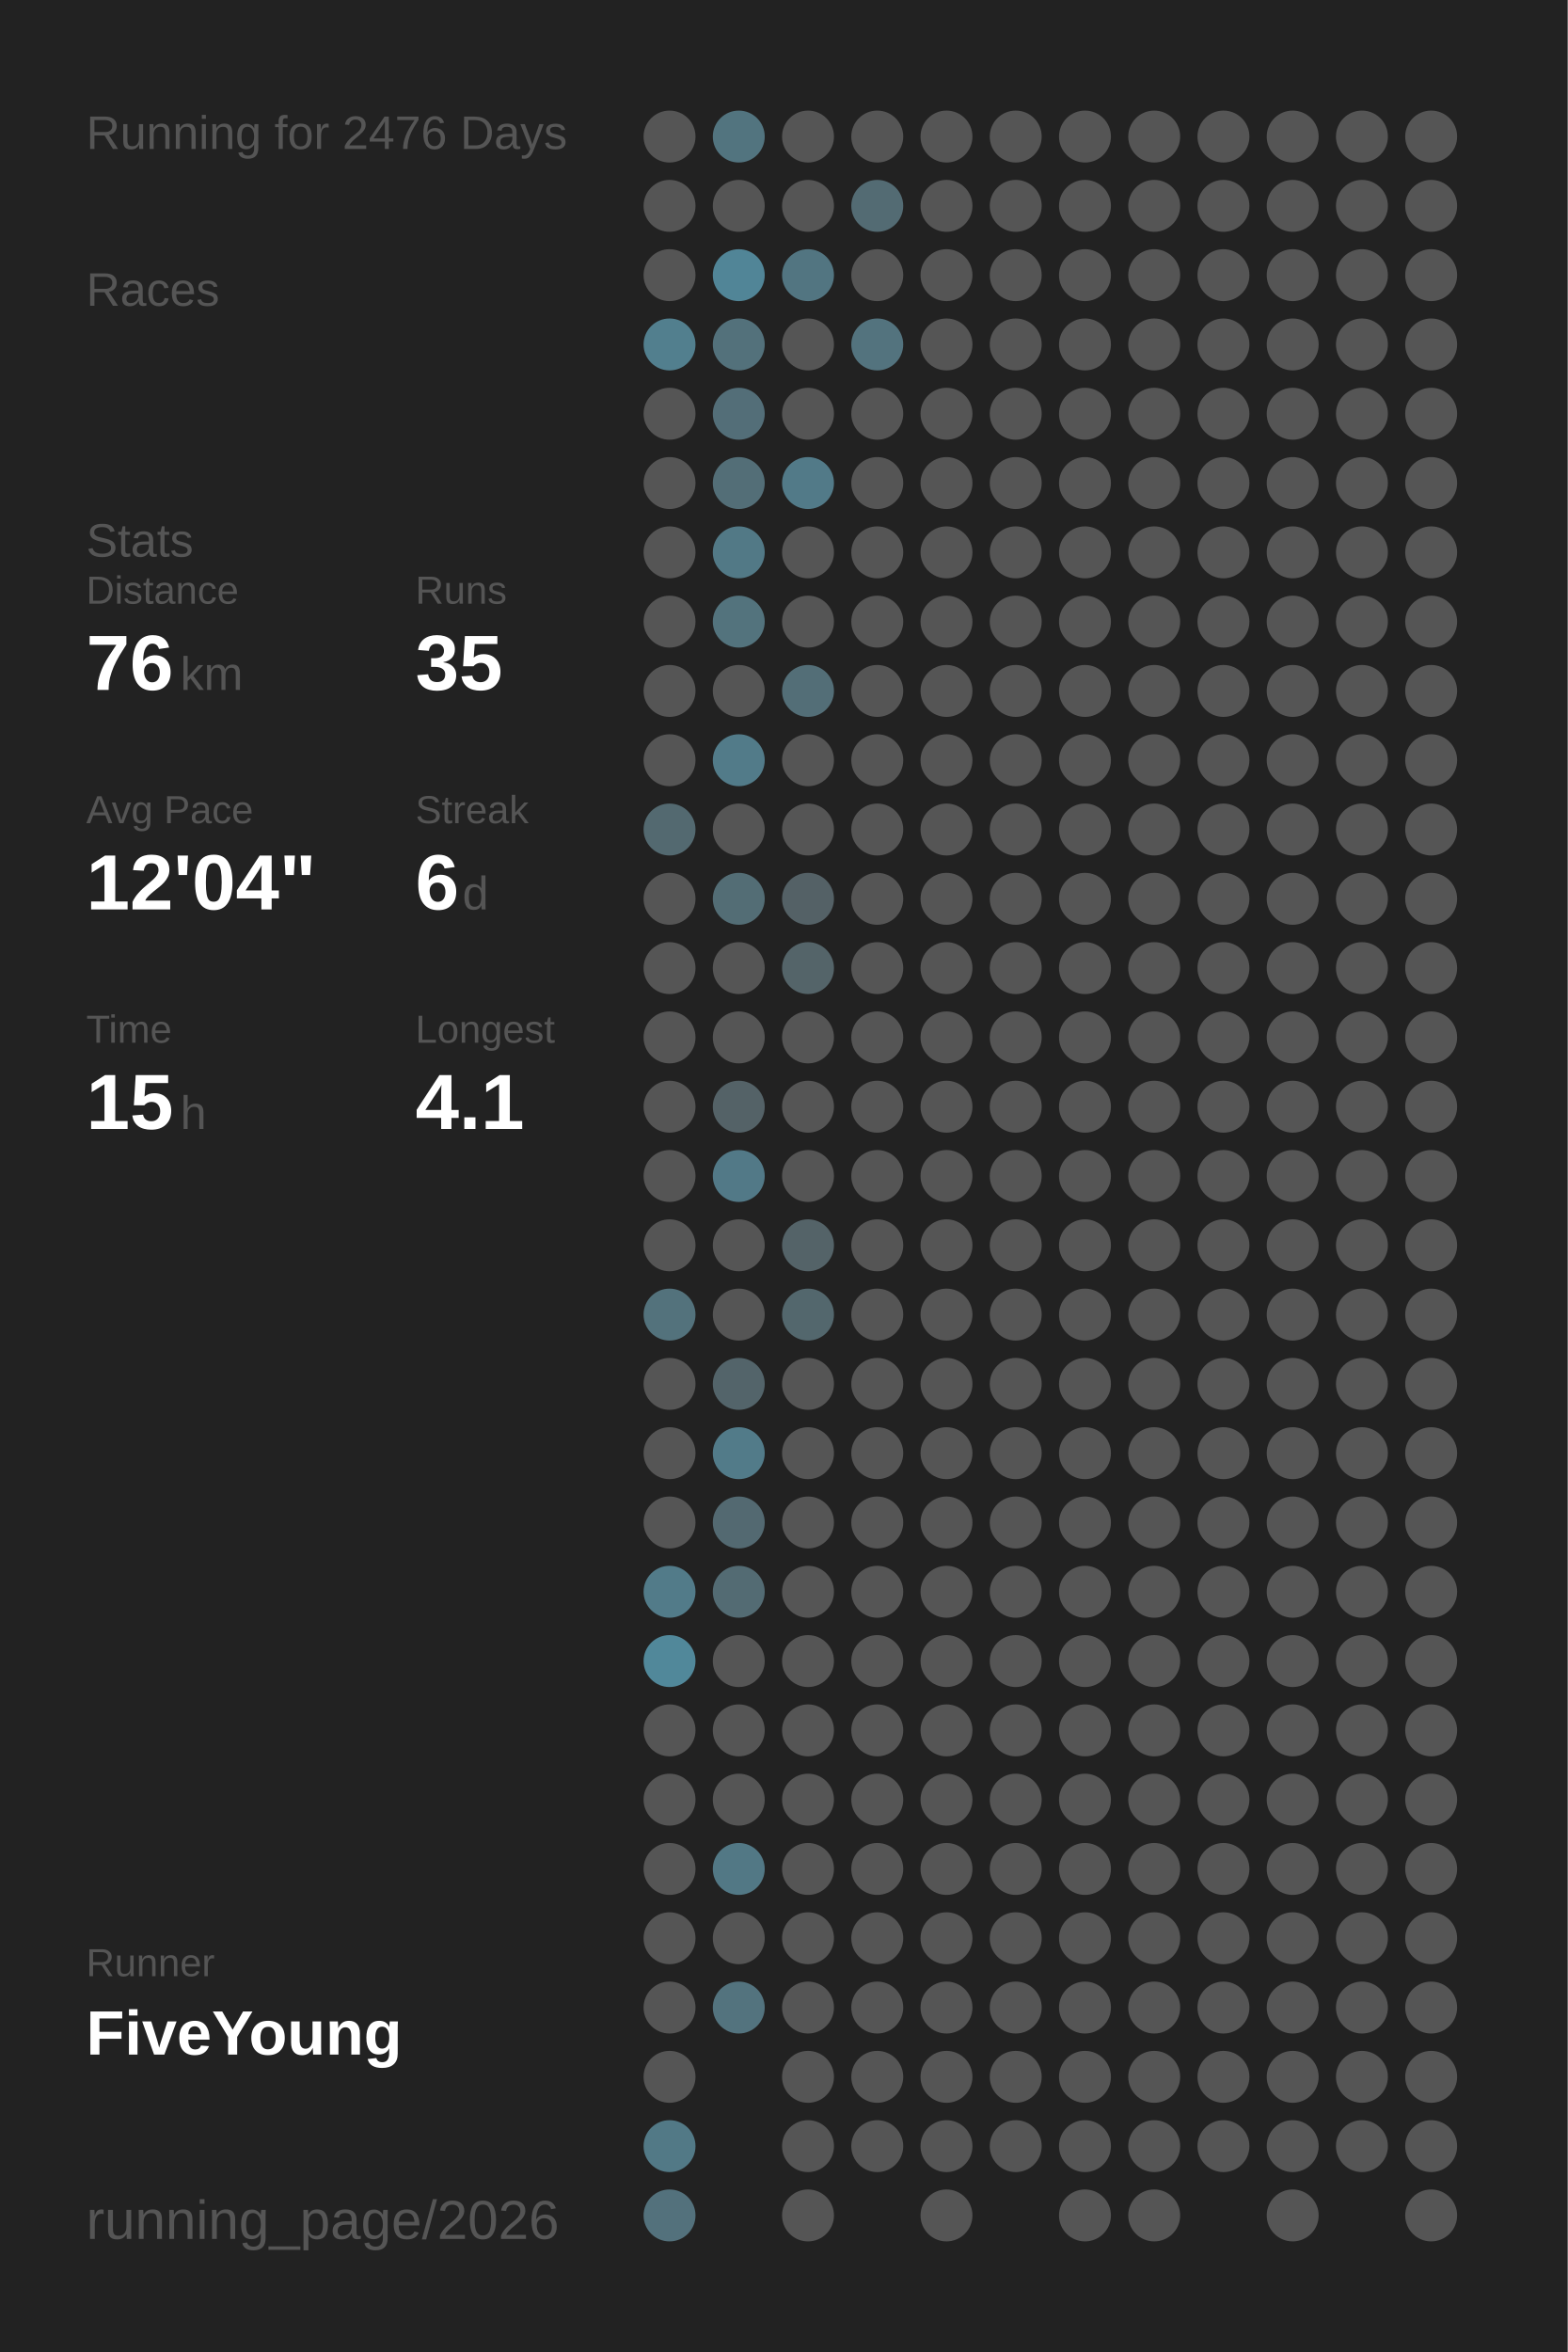
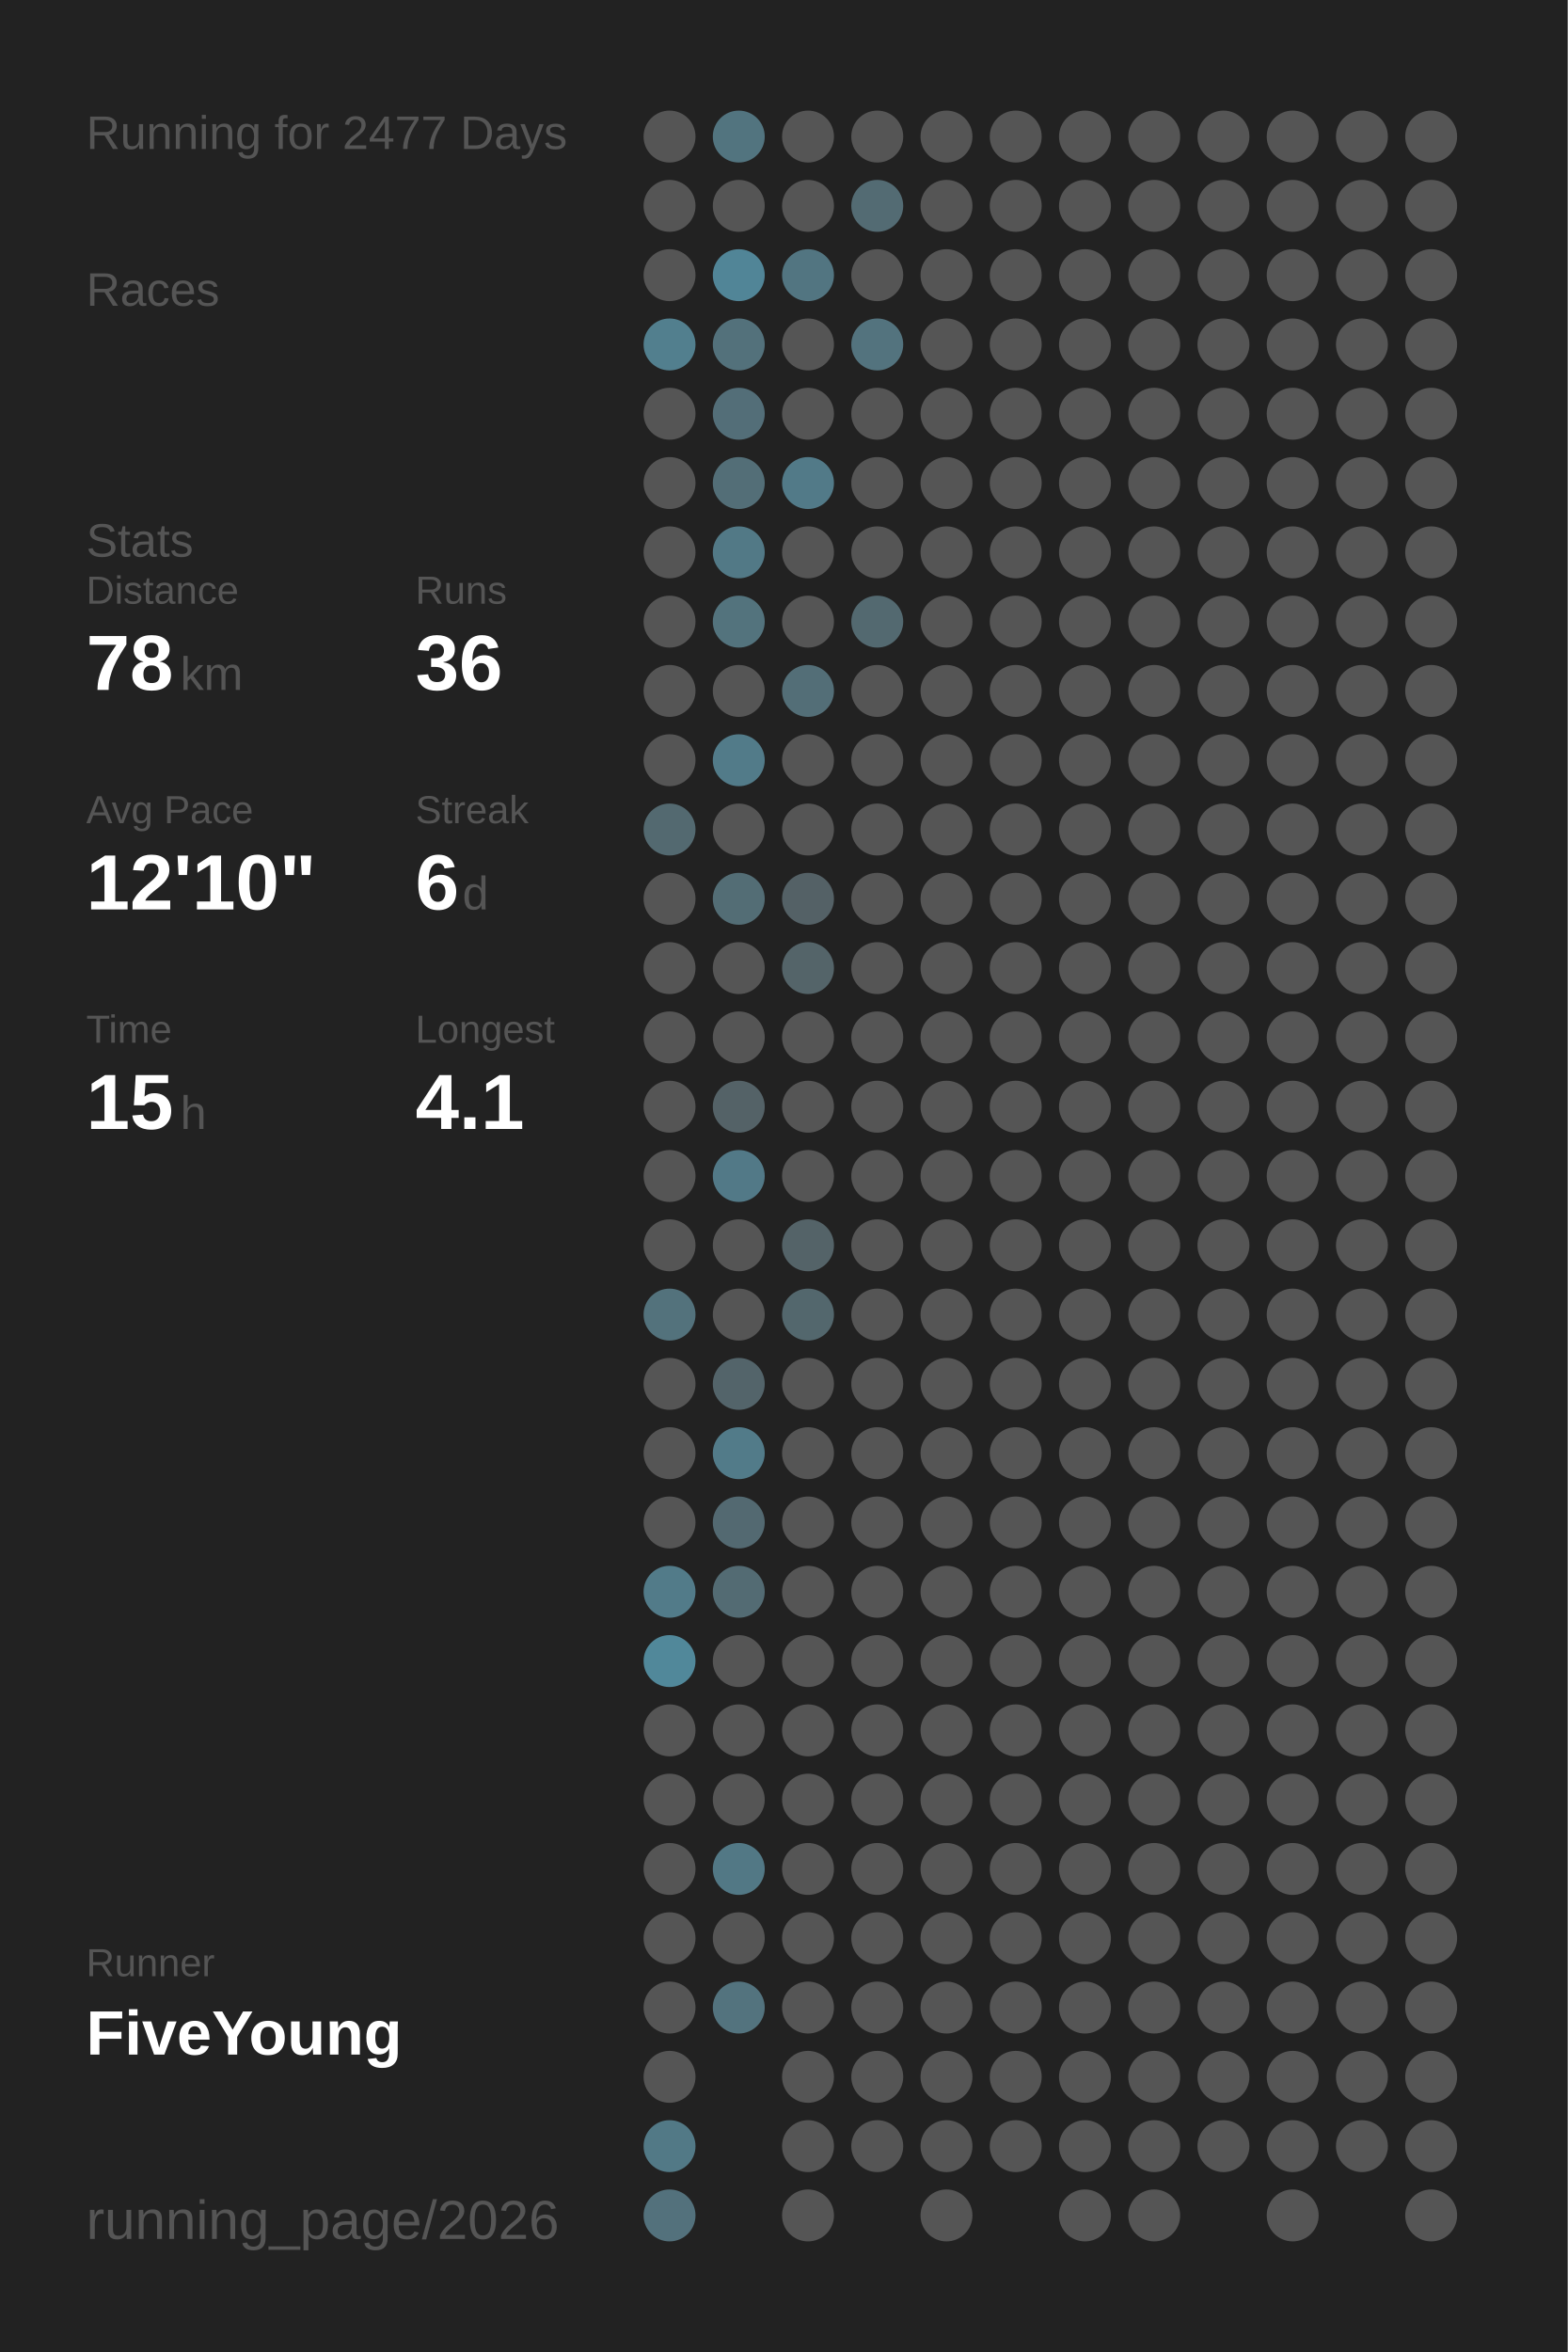
<svg xmlns="http://www.w3.org/2000/svg" baseProfile="full" height="300mm" version="1.1" viewBox="0,0,200,300" width="200mm">
  <defs />
  <rect fill="#222222" height="300" width="200" x="0" y="0" />
-   <text fill="#555555" style="font-size:6px; font-family:Arial;" x="11" y="19">Running for 2476 Days</text>
+   <text fill="#555555" style="font-size:6px; font-family:Arial;" x="11" y="19">Running for 2477 Days</text>
  <text fill="#555555" style="font-size:6px; font-family:Arial;" x="11" y="39">Races</text>
  <text fill="#555555" style="font-size:6px; font-family:Arial;" x="11" y="71">Stats</text>
  <text fill="#555555" style="font-size:5px; font-family:Arial;" x="11" y="77">Distance</text>
-   <text fill="#FFFFFF" style="font-size:10px; font-family:Arial; font-weight:bold;" x="11" y="88">76</text>
+   <text fill="#FFFFFF" style="font-size:10px; font-family:Arial; font-weight:bold;" x="11" y="88">78</text>
  <text fill="#555555" style="font-size:6px; font-family:Arial;" x="23" y="88">km</text>
  <text fill="#555555" style="font-size:5px; font-family:Arial;" x="53" y="77">Runs</text>
-   <text fill="#FFFFFF" style="font-size:10px; font-family:Arial; font-weight:bold;" x="53" y="88">35</text>
+   <text fill="#FFFFFF" style="font-size:10px; font-family:Arial; font-weight:bold;" x="53" y="88">36</text>
  <text fill="#555555" style="font-size:5px; font-family:Arial;" x="11" y="105">Avg Pace</text>
-   <text fill="#FFFFFF" style="font-size:10px; font-family:Arial; font-weight:bold;" x="11" y="116">12'04"</text>
+   <text fill="#FFFFFF" style="font-size:10px; font-family:Arial; font-weight:bold;" x="11" y="116">12'10"</text>
  <text fill="#555555" style="font-size:5px; font-family:Arial;" x="53" y="105">Streak</text>
  <text fill="#FFFFFF" style="font-size:10px; font-family:Arial; font-weight:bold;" x="53" y="116">6</text>
  <text fill="#555555" style="font-size:6px; font-family:Arial;" x="59" y="116">d</text>
  <text fill="#555555" style="font-size:5px; font-family:Arial;" x="11" y="133">Time</text>
  <text fill="#FFFFFF" style="font-size:10px; font-family:Arial; font-weight:bold;" x="11" y="144">15</text>
  <text fill="#555555" style="font-size:6px; font-family:Arial;" x="23" y="144">h</text>
  <text fill="#555555" style="font-size:5px; font-family:Arial;" x="53" y="133">Longest</text>
  <text fill="#FFFFFF" style="font-size:10px; font-family:Arial; font-weight:bold;" x="53" y="144">4.1</text>
  <text fill="#555555" style="font-size:5px; font-family:Arial;" x="11" y="252.065">Runner</text>
  <text fill="#FFFFFF" style="font-size:8px; font-family:Arial; font-weight:bold;" x="11" y="262.065">FiveYoung</text>
  <text fill="#555555" style="font-size:7px; font-family:Arial;" x="11" y="285.581">running_page/2026</text>
  <circle cx="85.417" cy="17.419" fill="#555555" r="3.312" />
  <circle cx="85.417" cy="26.258" fill="#555555" r="3.312" />
  <circle cx="85.417" cy="35.097" fill="#555555" r="3.312" />
  <circle cx="85.417" cy="43.935" fill="#527f8e" r="3.312" />
  <circle cx="85.417" cy="52.774" fill="#555555" r="3.312" />
  <circle cx="85.417" cy="61.613" fill="#555555" r="3.312" />
  <circle cx="85.417" cy="70.452" fill="#555555" r="3.312" />
  <circle cx="85.417" cy="79.29" fill="#555555" r="3.312" />
  <circle cx="85.417" cy="88.129" fill="#555555" r="3.312" />
  <circle cx="85.417" cy="96.968" fill="#555555" r="3.312" />
  <circle cx="85.417" cy="105.806" fill="#536970" r="3.312" />
  <circle cx="85.417" cy="114.645" fill="#555555" r="3.312" />
  <circle cx="85.417" cy="123.484" fill="#555555" r="3.312" />
  <circle cx="85.417" cy="132.323" fill="#555555" r="3.312" />
  <circle cx="85.417" cy="141.161" fill="#555555" r="3.312" />
  <circle cx="85.417" cy="150" fill="#555555" r="3.312" />
  <circle cx="85.417" cy="158.839" fill="#555555" r="3.312" />
  <circle cx="85.417" cy="167.677" fill="#53727c" r="3.312" />
  <circle cx="85.417" cy="176.516" fill="#555555" r="3.312" />
  <circle cx="85.417" cy="185.355" fill="#555555" r="3.312" />
  <circle cx="85.417" cy="194.194" fill="#555555" r="3.312" />
  <circle cx="85.417" cy="203.032" fill="#527b89" r="3.312" />
  <circle cx="85.417" cy="211.871" fill="#51889a" r="3.312" />
  <circle cx="85.417" cy="220.71" fill="#555555" r="3.312" />
  <circle cx="85.417" cy="229.548" fill="#555555" r="3.312" />
  <circle cx="85.417" cy="238.387" fill="#555555" r="3.312" />
  <circle cx="85.417" cy="247.226" fill="#555555" r="3.312" />
  <circle cx="85.417" cy="256.065" fill="#555555" r="3.312" />
  <circle cx="85.417" cy="264.903" fill="#555555" r="3.312" />
  <circle cx="85.417" cy="273.742" fill="#527986" r="3.312" />
  <circle cx="85.417" cy="282.581" fill="#53717c" r="3.312" />
  <circle cx="94.25" cy="17.419" fill="#52747f" r="3.312" />
  <circle cx="94.25" cy="26.258" fill="#555555" r="3.312" />
  <circle cx="94.25" cy="35.097" fill="#518597" r="3.312" />
  <circle cx="94.25" cy="43.935" fill="#53717b" r="3.312" />
  <circle cx="94.25" cy="52.774" fill="#536e78" r="3.312" />
  <circle cx="94.25" cy="61.613" fill="#536e77" r="3.312" />
  <circle cx="94.25" cy="70.452" fill="#527986" r="3.312" />
  <circle cx="94.25" cy="79.29" fill="#53737d" r="3.312" />
  <circle cx="94.25" cy="88.129" fill="#555555" r="3.312" />
  <circle cx="94.25" cy="96.968" fill="#527b89" r="3.312" />
  <circle cx="94.25" cy="105.806" fill="#555555" r="3.312" />
  <circle cx="94.25" cy="114.645" fill="#536d75" r="3.312" />
  <circle cx="94.25" cy="123.484" fill="#555555" r="3.312" />
  <circle cx="94.25" cy="132.323" fill="#555555" r="3.312" />
  <circle cx="94.25" cy="141.161" fill="#546267" r="3.312" />
  <circle cx="94.25" cy="150" fill="#527987" r="3.312" />
  <circle cx="94.25" cy="158.839" fill="#555555" r="3.312" />
  <circle cx="94.25" cy="167.677" fill="#555555" r="3.312" />
  <circle cx="94.25" cy="176.516" fill="#53646a" r="3.312" />
  <circle cx="94.25" cy="185.355" fill="#527b89" r="3.312" />
  <circle cx="94.25" cy="194.194" fill="#536971" r="3.312" />
  <circle cx="94.25" cy="203.032" fill="#536b73" r="3.312" />
  <circle cx="94.25" cy="211.871" fill="#555555" r="3.312" />
  <circle cx="94.25" cy="220.71" fill="#555555" r="3.312" />
  <circle cx="94.25" cy="229.548" fill="#555555" r="3.312" />
  <circle cx="94.25" cy="238.387" fill="#527885" r="3.312" />
  <circle cx="94.25" cy="247.226" fill="#555555" r="3.312" />
  <circle cx="94.25" cy="256.065" fill="#53737e" r="3.312" />
  <circle cx="103.083" cy="17.419" fill="#555555" r="3.312" />
  <circle cx="103.083" cy="26.258" fill="#555555" r="3.312" />
  <circle cx="103.083" cy="35.097" fill="#527581" r="3.312" />
  <circle cx="103.083" cy="43.935" fill="#555555" r="3.312" />
  <circle cx="103.083" cy="52.774" fill="#555555" r="3.312" />
  <circle cx="103.083" cy="61.613" fill="#527a88" r="3.312" />
  <circle cx="103.083" cy="70.452" fill="#555555" r="3.312" />
  <circle cx="103.083" cy="79.29" fill="#555555" r="3.312" />
  <circle cx="103.083" cy="88.129" fill="#536e77" r="3.312" />
  <circle cx="103.083" cy="96.968" fill="#555555" r="3.312" />
  <circle cx="103.083" cy="105.806" fill="#555555" r="3.312" />
  <circle cx="103.083" cy="114.645" fill="#546166" r="3.312" />
  <circle cx="103.083" cy="123.484" fill="#546469" r="3.312" />
  <circle cx="103.083" cy="132.323" fill="#555555" r="3.312" />
  <circle cx="103.083" cy="141.161" fill="#555555" r="3.312" />
  <circle cx="103.083" cy="150" fill="#555555" r="3.312" />
  <circle cx="103.083" cy="158.839" fill="#546368" r="3.312" />
  <circle cx="103.083" cy="167.677" fill="#53676d" r="3.312" />
  <circle cx="103.083" cy="176.516" fill="#555555" r="3.312" />
  <circle cx="103.083" cy="185.355" fill="#555555" r="3.312" />
  <circle cx="103.083" cy="194.194" fill="#555555" r="3.312" />
  <circle cx="103.083" cy="203.032" fill="#555555" r="3.312" />
  <circle cx="103.083" cy="211.871" fill="#555555" r="3.312" />
  <circle cx="103.083" cy="220.71" fill="#555555" r="3.312" />
  <circle cx="103.083" cy="229.548" fill="#555555" r="3.312" />
  <circle cx="103.083" cy="238.387" fill="#555555" r="3.312" />
  <circle cx="103.083" cy="247.226" fill="#555555" r="3.312" />
  <circle cx="103.083" cy="256.065" fill="#555555" r="3.312" />
  <circle cx="103.083" cy="264.903" fill="#555555" r="3.312" />
  <circle cx="103.083" cy="273.742" fill="#555555" r="3.312" />
  <circle cx="103.083" cy="282.581" fill="#555555" r="3.312" />
  <circle cx="111.917" cy="17.419" fill="#555555" r="3.312" />
  <circle cx="111.917" cy="26.258" fill="#536b73" r="3.312" />
  <circle cx="111.917" cy="35.097" fill="#555555" r="3.312" />
  <circle cx="111.917" cy="43.935" fill="#53737e" r="3.312" />
  <circle cx="111.917" cy="52.774" fill="#555555" r="3.312" />
  <circle cx="111.917" cy="61.613" fill="#555555" r="3.312" />
  <circle cx="111.917" cy="70.452" fill="#555555" r="3.312" />
-   <circle cx="111.917" cy="79.29" fill="#555555" r="3.312" />
+   <circle cx="111.917" cy="79.29" fill="#536970" r="3.312" />
  <circle cx="111.917" cy="88.129" fill="#555555" r="3.312" />
  <circle cx="111.917" cy="96.968" fill="#555555" r="3.312" />
  <circle cx="111.917" cy="105.806" fill="#555555" r="3.312" />
  <circle cx="111.917" cy="114.645" fill="#555555" r="3.312" />
  <circle cx="111.917" cy="123.484" fill="#555555" r="3.312" />
  <circle cx="111.917" cy="132.323" fill="#555555" r="3.312" />
  <circle cx="111.917" cy="141.161" fill="#555555" r="3.312" />
  <circle cx="111.917" cy="150" fill="#555555" r="3.312" />
  <circle cx="111.917" cy="158.839" fill="#555555" r="3.312" />
  <circle cx="111.917" cy="167.677" fill="#555555" r="3.312" />
  <circle cx="111.917" cy="176.516" fill="#555555" r="3.312" />
  <circle cx="111.917" cy="185.355" fill="#555555" r="3.312" />
  <circle cx="111.917" cy="194.194" fill="#555555" r="3.312" />
  <circle cx="111.917" cy="203.032" fill="#555555" r="3.312" />
  <circle cx="111.917" cy="211.871" fill="#555555" r="3.312" />
  <circle cx="111.917" cy="220.71" fill="#555555" r="3.312" />
  <circle cx="111.917" cy="229.548" fill="#555555" r="3.312" />
  <circle cx="111.917" cy="238.387" fill="#555555" r="3.312" />
  <circle cx="111.917" cy="247.226" fill="#555555" r="3.312" />
  <circle cx="111.917" cy="256.065" fill="#555555" r="3.312" />
  <circle cx="111.917" cy="264.903" fill="#555555" r="3.312" />
  <circle cx="111.917" cy="273.742" fill="#555555" r="3.312" />
  <circle cx="120.75" cy="17.419" fill="#555555" r="3.312" />
  <circle cx="120.75" cy="26.258" fill="#555555" r="3.312" />
  <circle cx="120.75" cy="35.097" fill="#555555" r="3.312" />
  <circle cx="120.75" cy="43.935" fill="#555555" r="3.312" />
  <circle cx="120.75" cy="52.774" fill="#555555" r="3.312" />
  <circle cx="120.75" cy="61.613" fill="#555555" r="3.312" />
  <circle cx="120.75" cy="70.452" fill="#555555" r="3.312" />
  <circle cx="120.75" cy="79.29" fill="#555555" r="3.312" />
  <circle cx="120.75" cy="88.129" fill="#555555" r="3.312" />
  <circle cx="120.75" cy="96.968" fill="#555555" r="3.312" />
  <circle cx="120.75" cy="105.806" fill="#555555" r="3.312" />
  <circle cx="120.75" cy="114.645" fill="#555555" r="3.312" />
  <circle cx="120.75" cy="123.484" fill="#555555" r="3.312" />
  <circle cx="120.75" cy="132.323" fill="#555555" r="3.312" />
  <circle cx="120.75" cy="141.161" fill="#555555" r="3.312" />
  <circle cx="120.75" cy="150" fill="#555555" r="3.312" />
  <circle cx="120.75" cy="158.839" fill="#555555" r="3.312" />
  <circle cx="120.75" cy="167.677" fill="#555555" r="3.312" />
  <circle cx="120.75" cy="176.516" fill="#555555" r="3.312" />
  <circle cx="120.75" cy="185.355" fill="#555555" r="3.312" />
  <circle cx="120.75" cy="194.194" fill="#555555" r="3.312" />
  <circle cx="120.75" cy="203.032" fill="#555555" r="3.312" />
  <circle cx="120.75" cy="211.871" fill="#555555" r="3.312" />
  <circle cx="120.75" cy="220.71" fill="#555555" r="3.312" />
  <circle cx="120.75" cy="229.548" fill="#555555" r="3.312" />
  <circle cx="120.75" cy="238.387" fill="#555555" r="3.312" />
  <circle cx="120.75" cy="247.226" fill="#555555" r="3.312" />
  <circle cx="120.75" cy="256.065" fill="#555555" r="3.312" />
  <circle cx="120.75" cy="264.903" fill="#555555" r="3.312" />
  <circle cx="120.75" cy="273.742" fill="#555555" r="3.312" />
  <circle cx="120.75" cy="282.581" fill="#555555" r="3.312" />
  <circle cx="129.583" cy="17.419" fill="#555555" r="3.312" />
  <circle cx="129.583" cy="26.258" fill="#555555" r="3.312" />
  <circle cx="129.583" cy="35.097" fill="#555555" r="3.312" />
  <circle cx="129.583" cy="43.935" fill="#555555" r="3.312" />
  <circle cx="129.583" cy="52.774" fill="#555555" r="3.312" />
  <circle cx="129.583" cy="61.613" fill="#555555" r="3.312" />
  <circle cx="129.583" cy="70.452" fill="#555555" r="3.312" />
  <circle cx="129.583" cy="79.29" fill="#555555" r="3.312" />
  <circle cx="129.583" cy="88.129" fill="#555555" r="3.312" />
  <circle cx="129.583" cy="96.968" fill="#555555" r="3.312" />
  <circle cx="129.583" cy="105.806" fill="#555555" r="3.312" />
  <circle cx="129.583" cy="114.645" fill="#555555" r="3.312" />
  <circle cx="129.583" cy="123.484" fill="#555555" r="3.312" />
  <circle cx="129.583" cy="132.323" fill="#555555" r="3.312" />
  <circle cx="129.583" cy="141.161" fill="#555555" r="3.312" />
  <circle cx="129.583" cy="150" fill="#555555" r="3.312" />
  <circle cx="129.583" cy="158.839" fill="#555555" r="3.312" />
  <circle cx="129.583" cy="167.677" fill="#555555" r="3.312" />
  <circle cx="129.583" cy="176.516" fill="#555555" r="3.312" />
  <circle cx="129.583" cy="185.355" fill="#555555" r="3.312" />
  <circle cx="129.583" cy="194.194" fill="#555555" r="3.312" />
  <circle cx="129.583" cy="203.032" fill="#555555" r="3.312" />
  <circle cx="129.583" cy="211.871" fill="#555555" r="3.312" />
  <circle cx="129.583" cy="220.71" fill="#555555" r="3.312" />
  <circle cx="129.583" cy="229.548" fill="#555555" r="3.312" />
  <circle cx="129.583" cy="238.387" fill="#555555" r="3.312" />
  <circle cx="129.583" cy="247.226" fill="#555555" r="3.312" />
  <circle cx="129.583" cy="256.065" fill="#555555" r="3.312" />
  <circle cx="129.583" cy="264.903" fill="#555555" r="3.312" />
  <circle cx="129.583" cy="273.742" fill="#555555" r="3.312" />
  <circle cx="138.417" cy="17.419" fill="#555555" r="3.312" />
  <circle cx="138.417" cy="26.258" fill="#555555" r="3.312" />
  <circle cx="138.417" cy="35.097" fill="#555555" r="3.312" />
  <circle cx="138.417" cy="43.935" fill="#555555" r="3.312" />
  <circle cx="138.417" cy="52.774" fill="#555555" r="3.312" />
  <circle cx="138.417" cy="61.613" fill="#555555" r="3.312" />
  <circle cx="138.417" cy="70.452" fill="#555555" r="3.312" />
  <circle cx="138.417" cy="79.29" fill="#555555" r="3.312" />
  <circle cx="138.417" cy="88.129" fill="#555555" r="3.312" />
  <circle cx="138.417" cy="96.968" fill="#555555" r="3.312" />
  <circle cx="138.417" cy="105.806" fill="#555555" r="3.312" />
  <circle cx="138.417" cy="114.645" fill="#555555" r="3.312" />
  <circle cx="138.417" cy="123.484" fill="#555555" r="3.312" />
  <circle cx="138.417" cy="132.323" fill="#555555" r="3.312" />
  <circle cx="138.417" cy="141.161" fill="#555555" r="3.312" />
  <circle cx="138.417" cy="150" fill="#555555" r="3.312" />
  <circle cx="138.417" cy="158.839" fill="#555555" r="3.312" />
  <circle cx="138.417" cy="167.677" fill="#555555" r="3.312" />
  <circle cx="138.417" cy="176.516" fill="#555555" r="3.312" />
  <circle cx="138.417" cy="185.355" fill="#555555" r="3.312" />
  <circle cx="138.417" cy="194.194" fill="#555555" r="3.312" />
  <circle cx="138.417" cy="203.032" fill="#555555" r="3.312" />
  <circle cx="138.417" cy="211.871" fill="#555555" r="3.312" />
  <circle cx="138.417" cy="220.71" fill="#555555" r="3.312" />
  <circle cx="138.417" cy="229.548" fill="#555555" r="3.312" />
  <circle cx="138.417" cy="238.387" fill="#555555" r="3.312" />
  <circle cx="138.417" cy="247.226" fill="#555555" r="3.312" />
  <circle cx="138.417" cy="256.065" fill="#555555" r="3.312" />
  <circle cx="138.417" cy="264.903" fill="#555555" r="3.312" />
  <circle cx="138.417" cy="273.742" fill="#555555" r="3.312" />
  <circle cx="138.417" cy="282.581" fill="#555555" r="3.312" />
  <circle cx="147.25" cy="17.419" fill="#555555" r="3.312" />
  <circle cx="147.25" cy="26.258" fill="#555555" r="3.312" />
  <circle cx="147.25" cy="35.097" fill="#555555" r="3.312" />
  <circle cx="147.25" cy="43.935" fill="#555555" r="3.312" />
  <circle cx="147.25" cy="52.774" fill="#555555" r="3.312" />
  <circle cx="147.25" cy="61.613" fill="#555555" r="3.312" />
  <circle cx="147.25" cy="70.452" fill="#555555" r="3.312" />
  <circle cx="147.25" cy="79.29" fill="#555555" r="3.312" />
  <circle cx="147.25" cy="88.129" fill="#555555" r="3.312" />
  <circle cx="147.25" cy="96.968" fill="#555555" r="3.312" />
  <circle cx="147.25" cy="105.806" fill="#555555" r="3.312" />
  <circle cx="147.25" cy="114.645" fill="#555555" r="3.312" />
  <circle cx="147.25" cy="123.484" fill="#555555" r="3.312" />
  <circle cx="147.25" cy="132.323" fill="#555555" r="3.312" />
  <circle cx="147.25" cy="141.161" fill="#555555" r="3.312" />
  <circle cx="147.25" cy="150" fill="#555555" r="3.312" />
  <circle cx="147.25" cy="158.839" fill="#555555" r="3.312" />
  <circle cx="147.25" cy="167.677" fill="#555555" r="3.312" />
  <circle cx="147.25" cy="176.516" fill="#555555" r="3.312" />
  <circle cx="147.25" cy="185.355" fill="#555555" r="3.312" />
  <circle cx="147.25" cy="194.194" fill="#555555" r="3.312" />
  <circle cx="147.25" cy="203.032" fill="#555555" r="3.312" />
  <circle cx="147.25" cy="211.871" fill="#555555" r="3.312" />
  <circle cx="147.25" cy="220.71" fill="#555555" r="3.312" />
  <circle cx="147.25" cy="229.548" fill="#555555" r="3.312" />
  <circle cx="147.25" cy="238.387" fill="#555555" r="3.312" />
  <circle cx="147.25" cy="247.226" fill="#555555" r="3.312" />
  <circle cx="147.25" cy="256.065" fill="#555555" r="3.312" />
  <circle cx="147.25" cy="264.903" fill="#555555" r="3.312" />
  <circle cx="147.25" cy="273.742" fill="#555555" r="3.312" />
  <circle cx="147.25" cy="282.581" fill="#555555" r="3.312" />
  <circle cx="156.083" cy="17.419" fill="#555555" r="3.312" />
  <circle cx="156.083" cy="26.258" fill="#555555" r="3.312" />
  <circle cx="156.083" cy="35.097" fill="#555555" r="3.312" />
  <circle cx="156.083" cy="43.935" fill="#555555" r="3.312" />
  <circle cx="156.083" cy="52.774" fill="#555555" r="3.312" />
  <circle cx="156.083" cy="61.613" fill="#555555" r="3.312" />
  <circle cx="156.083" cy="70.452" fill="#555555" r="3.312" />
  <circle cx="156.083" cy="79.29" fill="#555555" r="3.312" />
  <circle cx="156.083" cy="88.129" fill="#555555" r="3.312" />
  <circle cx="156.083" cy="96.968" fill="#555555" r="3.312" />
  <circle cx="156.083" cy="105.806" fill="#555555" r="3.312" />
  <circle cx="156.083" cy="114.645" fill="#555555" r="3.312" />
  <circle cx="156.083" cy="123.484" fill="#555555" r="3.312" />
  <circle cx="156.083" cy="132.323" fill="#555555" r="3.312" />
  <circle cx="156.083" cy="141.161" fill="#555555" r="3.312" />
  <circle cx="156.083" cy="150" fill="#555555" r="3.312" />
  <circle cx="156.083" cy="158.839" fill="#555555" r="3.312" />
  <circle cx="156.083" cy="167.677" fill="#555555" r="3.312" />
  <circle cx="156.083" cy="176.516" fill="#555555" r="3.312" />
  <circle cx="156.083" cy="185.355" fill="#555555" r="3.312" />
  <circle cx="156.083" cy="194.194" fill="#555555" r="3.312" />
  <circle cx="156.083" cy="203.032" fill="#555555" r="3.312" />
  <circle cx="156.083" cy="211.871" fill="#555555" r="3.312" />
  <circle cx="156.083" cy="220.71" fill="#555555" r="3.312" />
  <circle cx="156.083" cy="229.548" fill="#555555" r="3.312" />
  <circle cx="156.083" cy="238.387" fill="#555555" r="3.312" />
  <circle cx="156.083" cy="247.226" fill="#555555" r="3.312" />
  <circle cx="156.083" cy="256.065" fill="#555555" r="3.312" />
  <circle cx="156.083" cy="264.903" fill="#555555" r="3.312" />
  <circle cx="156.083" cy="273.742" fill="#555555" r="3.312" />
  <circle cx="164.917" cy="17.419" fill="#555555" r="3.312" />
  <circle cx="164.917" cy="26.258" fill="#555555" r="3.312" />
  <circle cx="164.917" cy="35.097" fill="#555555" r="3.312" />
  <circle cx="164.917" cy="43.935" fill="#555555" r="3.312" />
  <circle cx="164.917" cy="52.774" fill="#555555" r="3.312" />
  <circle cx="164.917" cy="61.613" fill="#555555" r="3.312" />
  <circle cx="164.917" cy="70.452" fill="#555555" r="3.312" />
  <circle cx="164.917" cy="79.29" fill="#555555" r="3.312" />
  <circle cx="164.917" cy="88.129" fill="#555555" r="3.312" />
  <circle cx="164.917" cy="96.968" fill="#555555" r="3.312" />
  <circle cx="164.917" cy="105.806" fill="#555555" r="3.312" />
  <circle cx="164.917" cy="114.645" fill="#555555" r="3.312" />
  <circle cx="164.917" cy="123.484" fill="#555555" r="3.312" />
  <circle cx="164.917" cy="132.323" fill="#555555" r="3.312" />
  <circle cx="164.917" cy="141.161" fill="#555555" r="3.312" />
  <circle cx="164.917" cy="150" fill="#555555" r="3.312" />
  <circle cx="164.917" cy="158.839" fill="#555555" r="3.312" />
  <circle cx="164.917" cy="167.677" fill="#555555" r="3.312" />
  <circle cx="164.917" cy="176.516" fill="#555555" r="3.312" />
  <circle cx="164.917" cy="185.355" fill="#555555" r="3.312" />
  <circle cx="164.917" cy="194.194" fill="#555555" r="3.312" />
  <circle cx="164.917" cy="203.032" fill="#555555" r="3.312" />
  <circle cx="164.917" cy="211.871" fill="#555555" r="3.312" />
  <circle cx="164.917" cy="220.71" fill="#555555" r="3.312" />
  <circle cx="164.917" cy="229.548" fill="#555555" r="3.312" />
  <circle cx="164.917" cy="238.387" fill="#555555" r="3.312" />
  <circle cx="164.917" cy="247.226" fill="#555555" r="3.312" />
  <circle cx="164.917" cy="256.065" fill="#555555" r="3.312" />
  <circle cx="164.917" cy="264.903" fill="#555555" r="3.312" />
  <circle cx="164.917" cy="273.742" fill="#555555" r="3.312" />
  <circle cx="164.917" cy="282.581" fill="#555555" r="3.312" />
  <circle cx="173.75" cy="17.419" fill="#555555" r="3.312" />
  <circle cx="173.75" cy="26.258" fill="#555555" r="3.312" />
  <circle cx="173.75" cy="35.097" fill="#555555" r="3.312" />
  <circle cx="173.75" cy="43.935" fill="#555555" r="3.312" />
  <circle cx="173.75" cy="52.774" fill="#555555" r="3.312" />
  <circle cx="173.75" cy="61.613" fill="#555555" r="3.312" />
  <circle cx="173.75" cy="70.452" fill="#555555" r="3.312" />
  <circle cx="173.75" cy="79.29" fill="#555555" r="3.312" />
  <circle cx="173.75" cy="88.129" fill="#555555" r="3.312" />
  <circle cx="173.75" cy="96.968" fill="#555555" r="3.312" />
  <circle cx="173.75" cy="105.806" fill="#555555" r="3.312" />
  <circle cx="173.75" cy="114.645" fill="#555555" r="3.312" />
  <circle cx="173.75" cy="123.484" fill="#555555" r="3.312" />
  <circle cx="173.75" cy="132.323" fill="#555555" r="3.312" />
  <circle cx="173.75" cy="141.161" fill="#555555" r="3.312" />
  <circle cx="173.75" cy="150" fill="#555555" r="3.312" />
  <circle cx="173.75" cy="158.839" fill="#555555" r="3.312" />
  <circle cx="173.75" cy="167.677" fill="#555555" r="3.312" />
  <circle cx="173.75" cy="176.516" fill="#555555" r="3.312" />
  <circle cx="173.75" cy="185.355" fill="#555555" r="3.312" />
  <circle cx="173.75" cy="194.194" fill="#555555" r="3.312" />
  <circle cx="173.75" cy="203.032" fill="#555555" r="3.312" />
  <circle cx="173.75" cy="211.871" fill="#555555" r="3.312" />
  <circle cx="173.75" cy="220.71" fill="#555555" r="3.312" />
  <circle cx="173.75" cy="229.548" fill="#555555" r="3.312" />
  <circle cx="173.75" cy="238.387" fill="#555555" r="3.312" />
  <circle cx="173.75" cy="247.226" fill="#555555" r="3.312" />
  <circle cx="173.75" cy="256.065" fill="#555555" r="3.312" />
  <circle cx="173.75" cy="264.903" fill="#555555" r="3.312" />
  <circle cx="173.75" cy="273.742" fill="#555555" r="3.312" />
  <circle cx="182.583" cy="17.419" fill="#555555" r="3.312" />
  <circle cx="182.583" cy="26.258" fill="#555555" r="3.312" />
  <circle cx="182.583" cy="35.097" fill="#555555" r="3.312" />
  <circle cx="182.583" cy="43.935" fill="#555555" r="3.312" />
  <circle cx="182.583" cy="52.774" fill="#555555" r="3.312" />
  <circle cx="182.583" cy="61.613" fill="#555555" r="3.312" />
  <circle cx="182.583" cy="70.452" fill="#555555" r="3.312" />
  <circle cx="182.583" cy="79.29" fill="#555555" r="3.312" />
  <circle cx="182.583" cy="88.129" fill="#555555" r="3.312" />
  <circle cx="182.583" cy="96.968" fill="#555555" r="3.312" />
  <circle cx="182.583" cy="105.806" fill="#555555" r="3.312" />
  <circle cx="182.583" cy="114.645" fill="#555555" r="3.312" />
  <circle cx="182.583" cy="123.484" fill="#555555" r="3.312" />
  <circle cx="182.583" cy="132.323" fill="#555555" r="3.312" />
  <circle cx="182.583" cy="141.161" fill="#555555" r="3.312" />
  <circle cx="182.583" cy="150" fill="#555555" r="3.312" />
  <circle cx="182.583" cy="158.839" fill="#555555" r="3.312" />
  <circle cx="182.583" cy="167.677" fill="#555555" r="3.312" />
  <circle cx="182.583" cy="176.516" fill="#555555" r="3.312" />
  <circle cx="182.583" cy="185.355" fill="#555555" r="3.312" />
  <circle cx="182.583" cy="194.194" fill="#555555" r="3.312" />
  <circle cx="182.583" cy="203.032" fill="#555555" r="3.312" />
  <circle cx="182.583" cy="211.871" fill="#555555" r="3.312" />
  <circle cx="182.583" cy="220.71" fill="#555555" r="3.312" />
  <circle cx="182.583" cy="229.548" fill="#555555" r="3.312" />
  <circle cx="182.583" cy="238.387" fill="#555555" r="3.312" />
  <circle cx="182.583" cy="247.226" fill="#555555" r="3.312" />
  <circle cx="182.583" cy="256.065" fill="#555555" r="3.312" />
  <circle cx="182.583" cy="264.903" fill="#555555" r="3.312" />
  <circle cx="182.583" cy="273.742" fill="#555555" r="3.312" />
  <circle cx="182.583" cy="282.581" fill="#555555" r="3.312" />
</svg>
